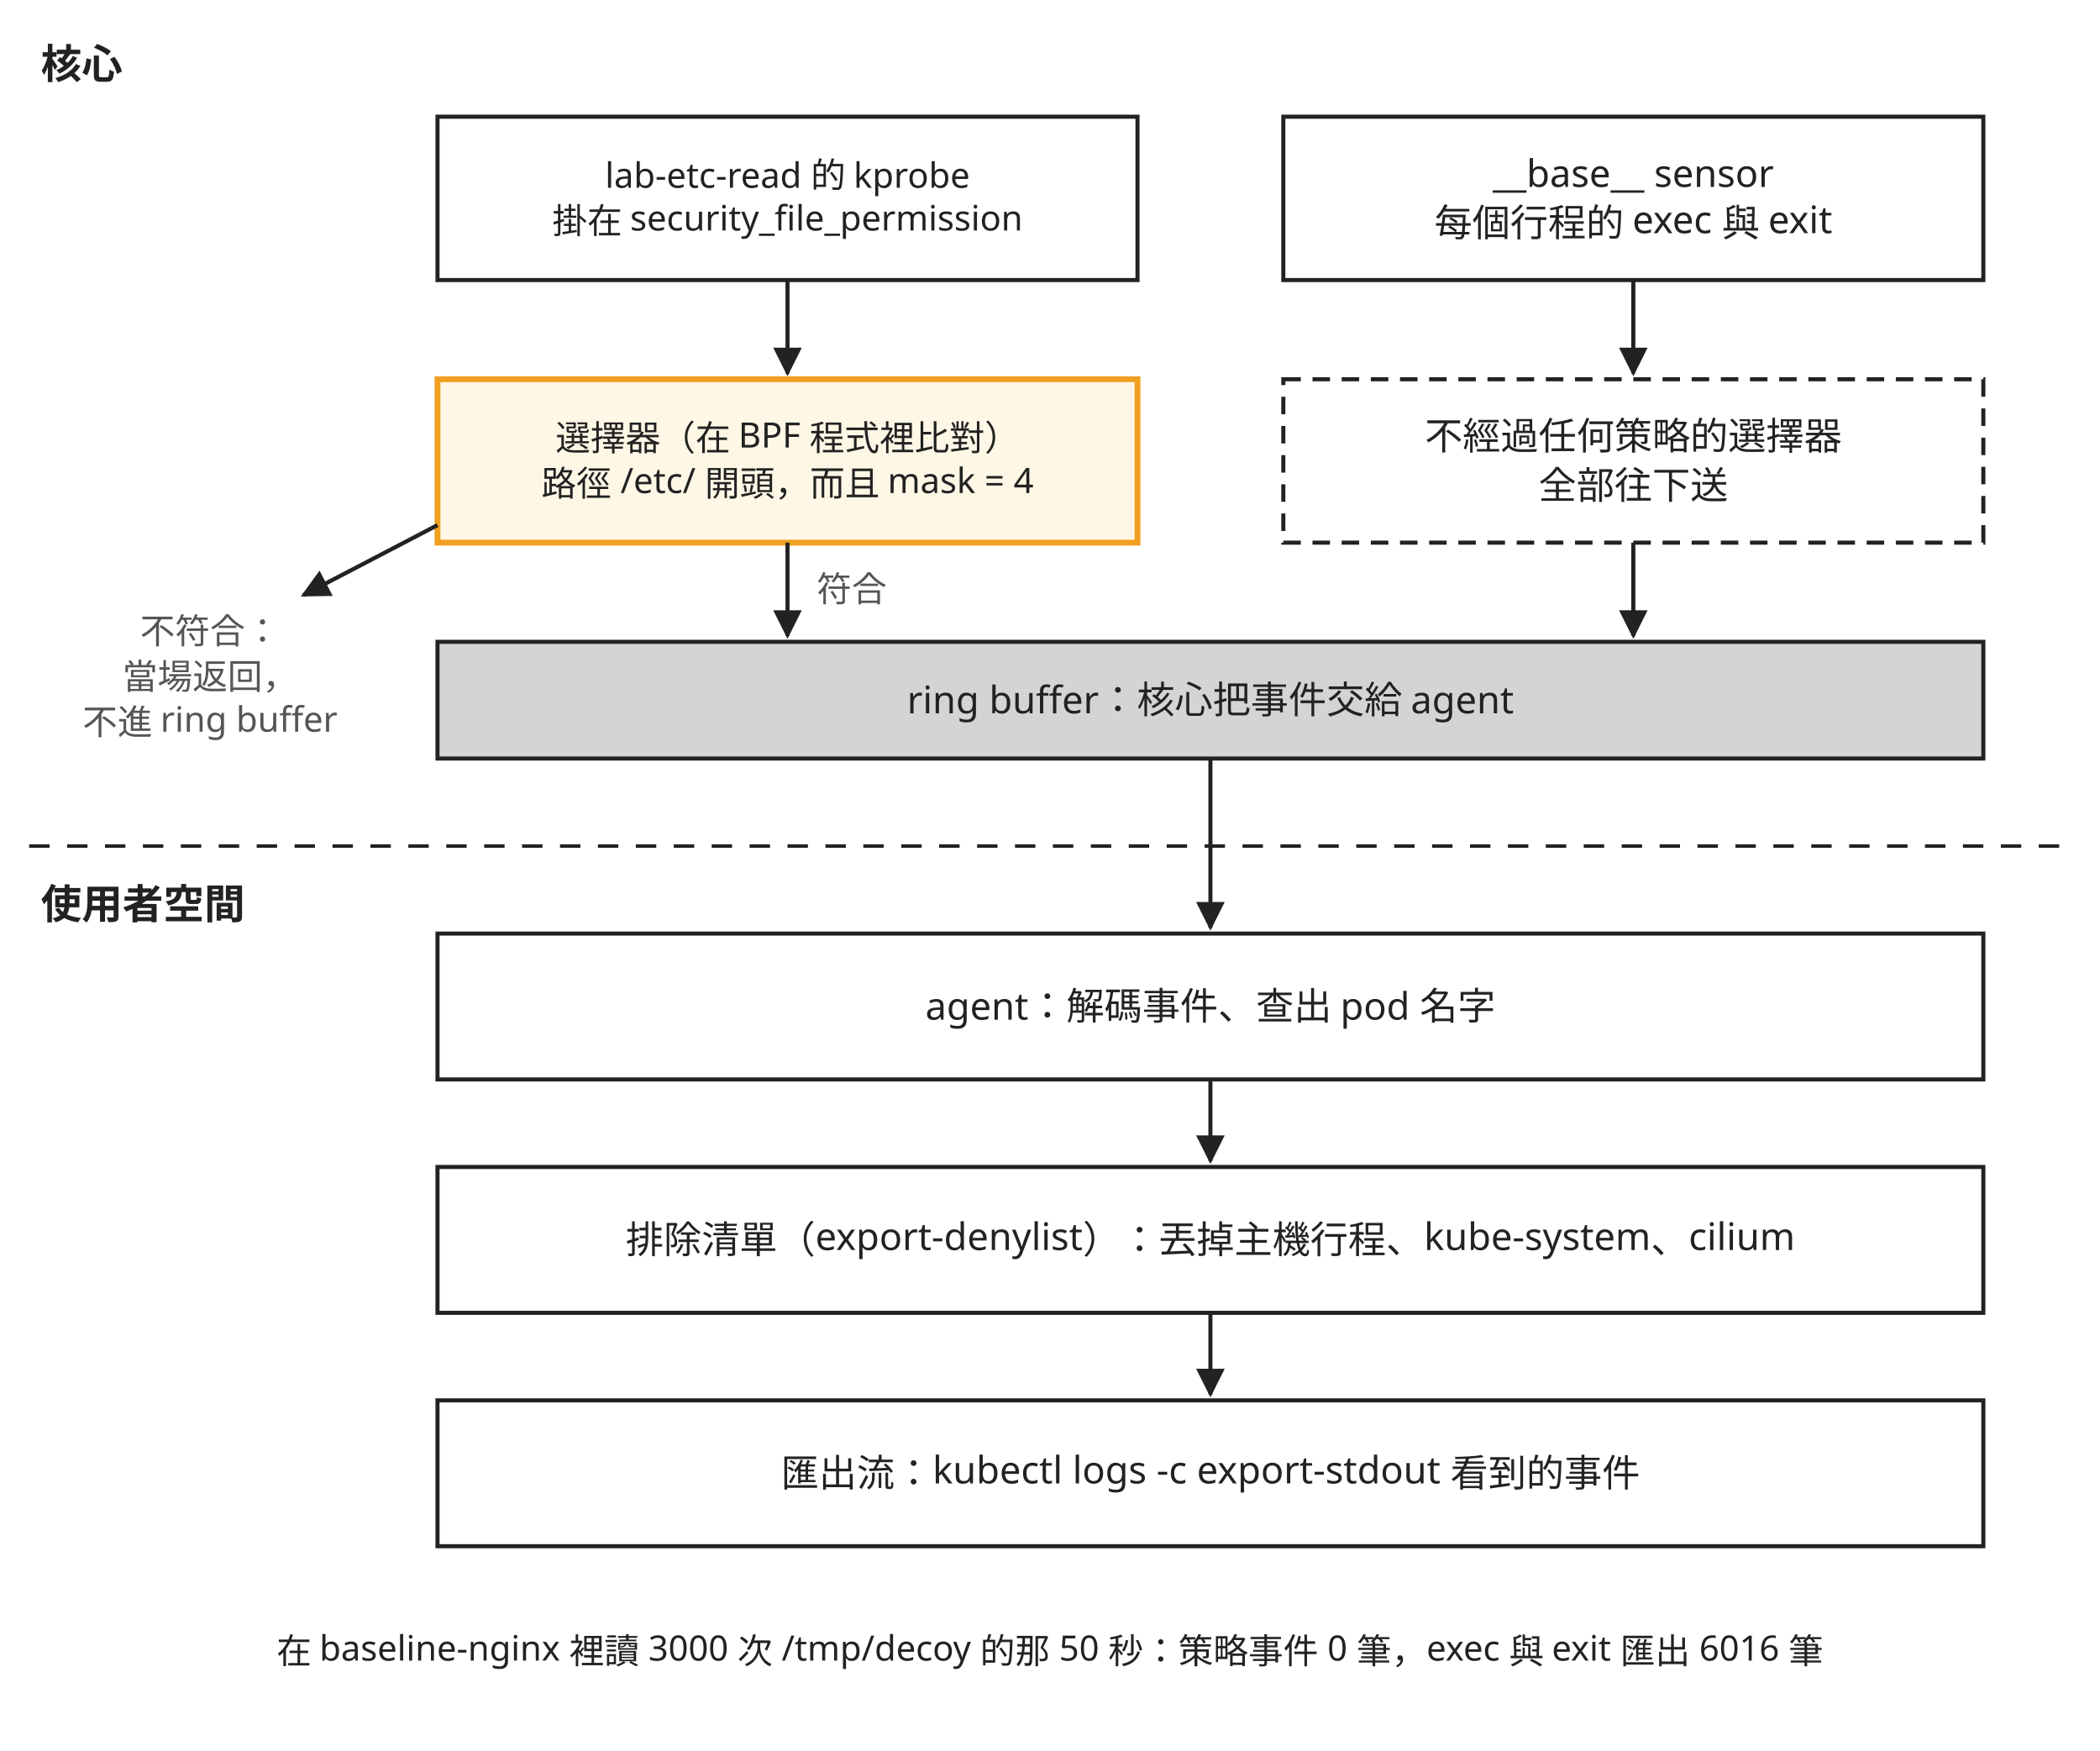
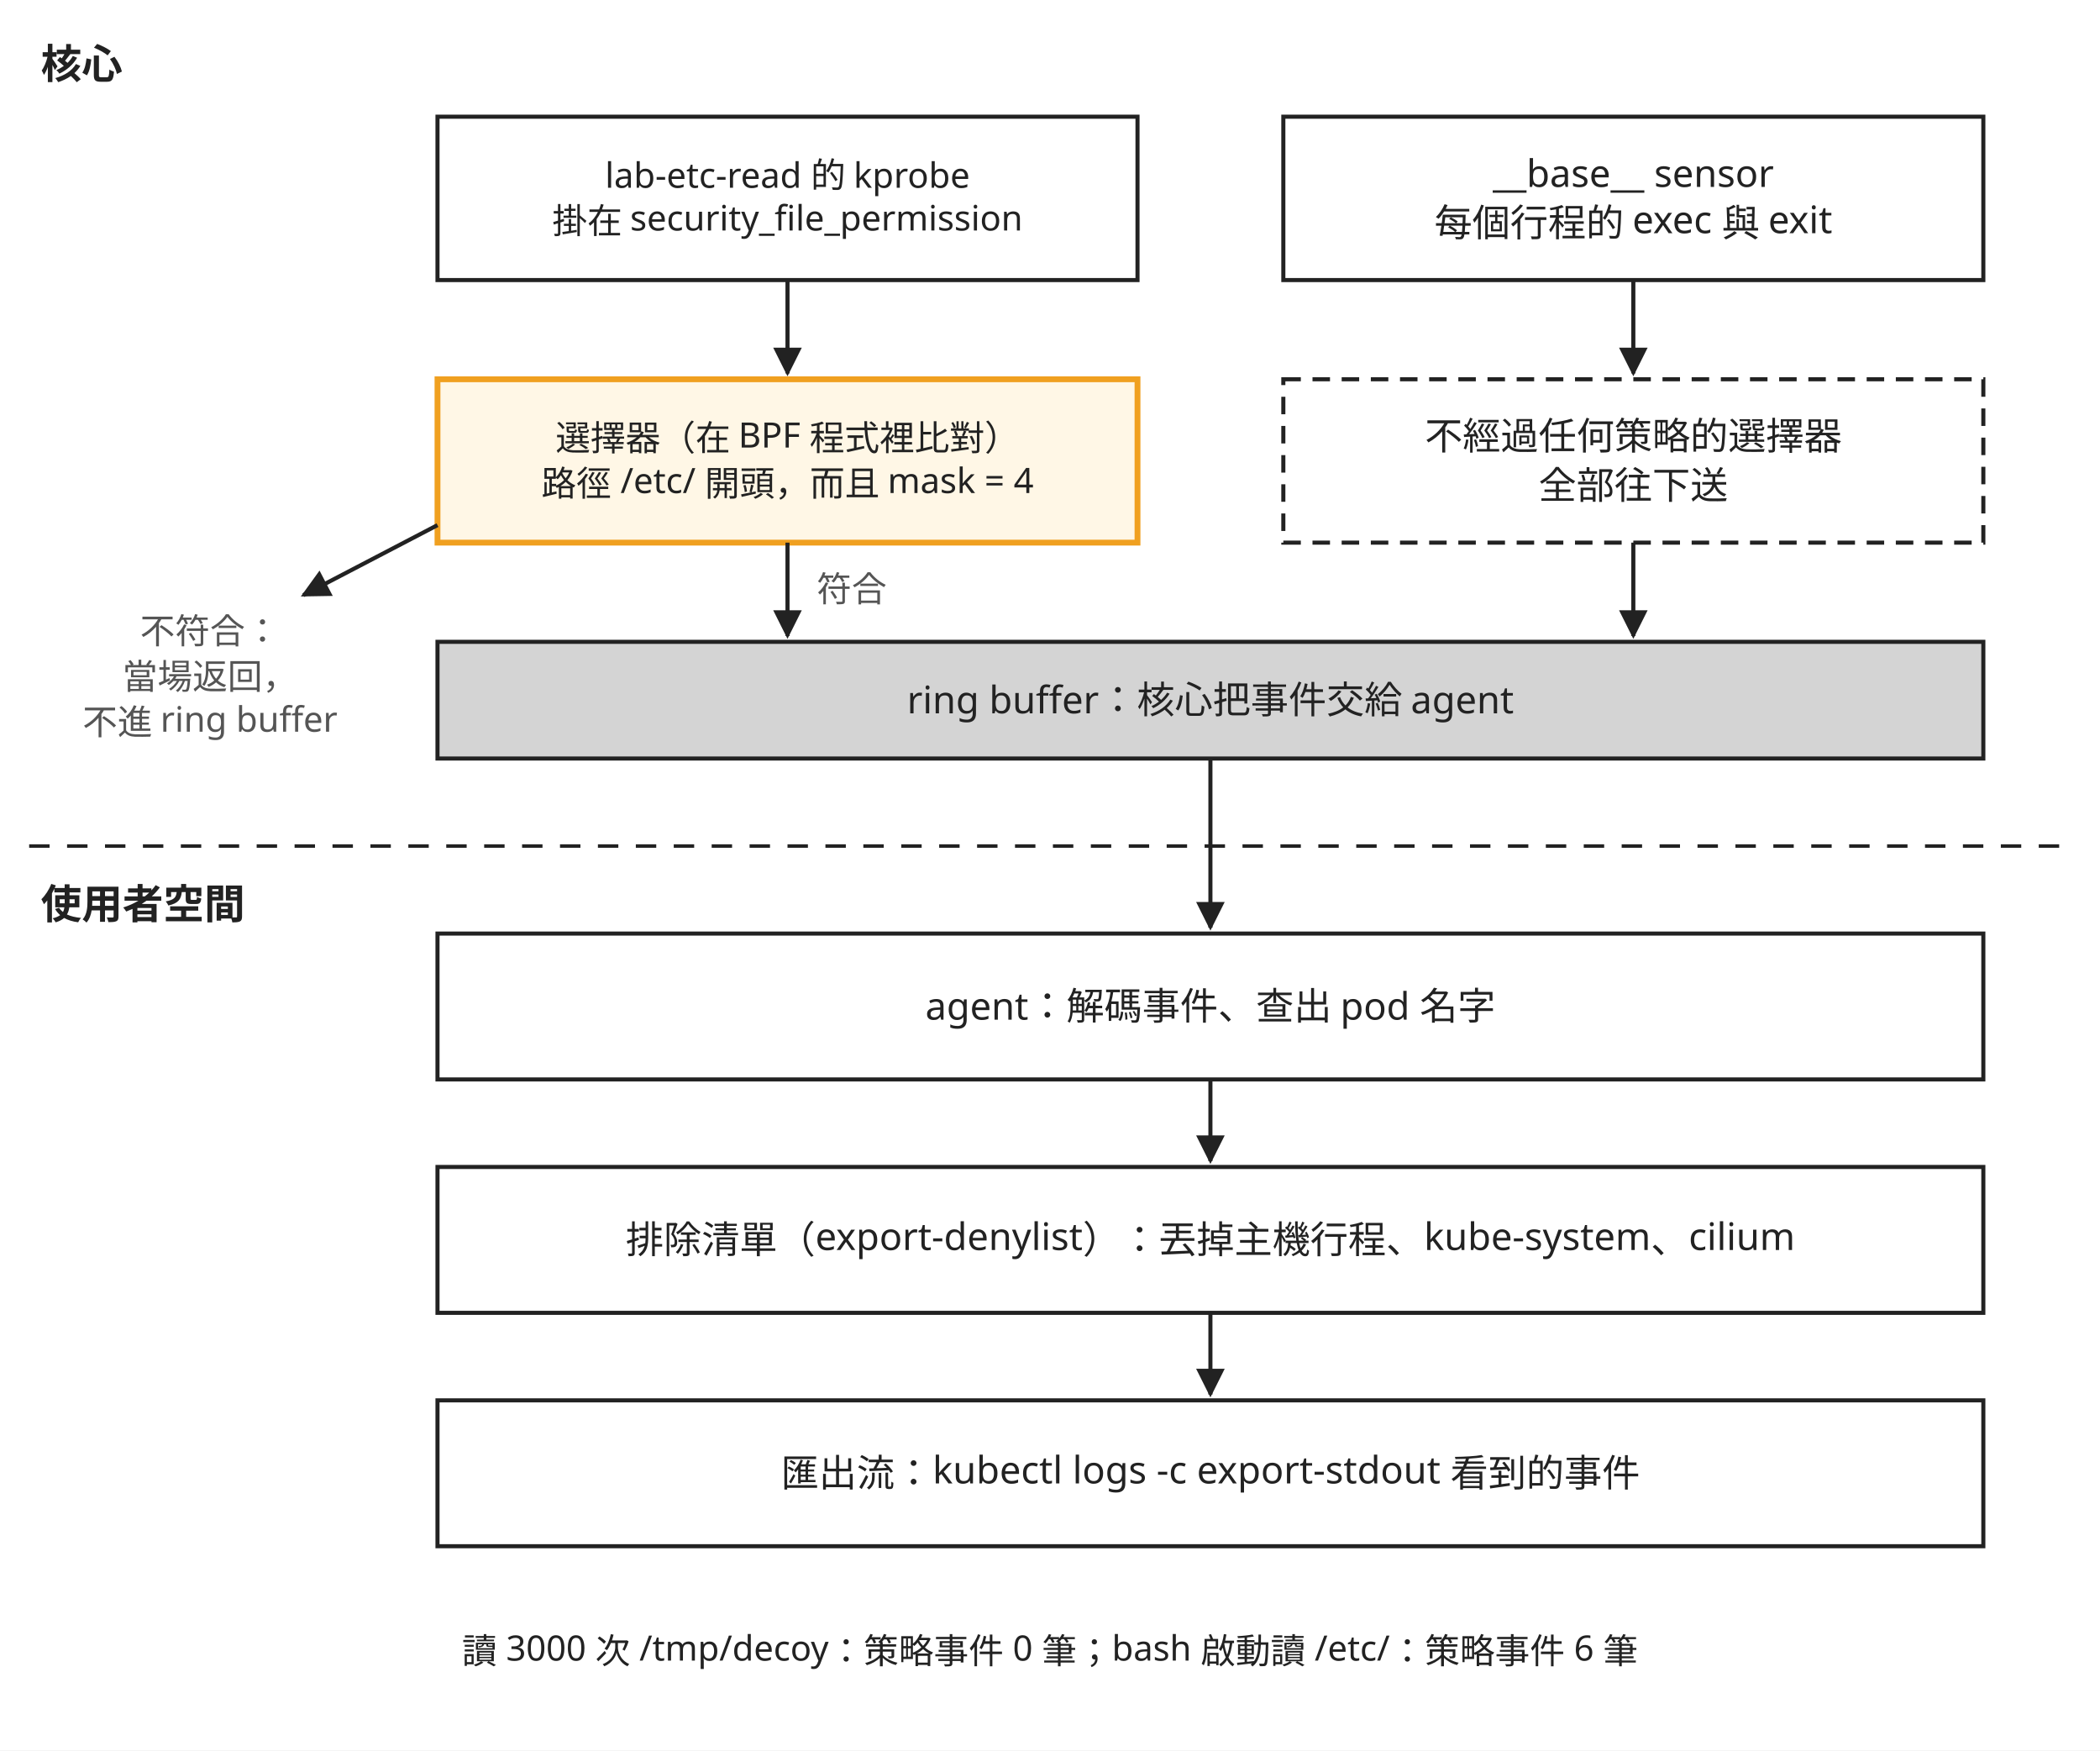
<svg xmlns="http://www.w3.org/2000/svg" viewBox="0 0 720 600" width="720" height="600" font-family="PingFang TC, Noto Sans TC, Microsoft JhengHei, sans-serif">
  <defs>
    <marker id="a" viewBox="0 0 10 10" refX="9" refY="5" markerWidth="7" markerHeight="7" orient="auto-start-reverse">
      <path d="M0,0 L10,5 L0,10 z" fill="#222" />
    </marker>
    <marker id="s" viewBox="0 0 10 10" refX="1" refY="5" markerWidth="7" markerHeight="7" orient="auto-start-reverse">
      <path d="M0,0 L10,5 L0,10 z" fill="#222" />
    </marker>
  </defs>
  <rect width="720" height="600" fill="#fff" />
  <text x="14" y="22.0" font-size="14" text-anchor="start" dominant-baseline="middle" font-weight="bold" fill="#222">核心</text>
  <line x1="10" y1="290" x2="710" y2="290" stroke="#222" stroke-width="1.2" stroke-dasharray="7 6" />
  <text x="14" y="310.0" font-size="14" text-anchor="start" dominant-baseline="middle" font-weight="bold" fill="#222">使用者空間</text>
  <rect x="150" y="40" width="240" height="56" rx="0" fill="#fff" stroke="#222" stroke-width="1.4" />
  <text x="270" y="60.2" font-size="12" text-anchor="middle" dominant-baseline="middle" font-weight="normal" fill="#222">lab-etc-read 的 kprobe</text>
  <text x="270" y="75.8" font-size="12" text-anchor="middle" dominant-baseline="middle" font-weight="normal" fill="#222">掛在 security_file_permission</text>
  <rect x="440" y="40" width="240" height="56" rx="0" fill="#fff" stroke="#222" stroke-width="1.4" />
  <text x="560" y="59.55" font-size="13" text-anchor="middle" dominant-baseline="middle" font-weight="normal" fill="#222">__base__ sensor</text>
  <text x="560" y="76.45" font-size="13" text-anchor="middle" dominant-baseline="middle" font-weight="normal" fill="#222">每個行程的 exec 與 exit</text>
  <line x1="270" y1="96" x2="270" y2="128" stroke="#222" stroke-width="1.4" marker-end="url(#a)" />
  <line x1="560" y1="96" x2="560" y2="128" stroke="#222" stroke-width="1.4" marker-end="url(#a)" />
  <rect x="150" y="130" width="240" height="56" rx="0" fill="#fff7e6" stroke="#f0a020" stroke-width="2" />
  <text x="270" y="150.2" font-size="12" text-anchor="middle" dominant-baseline="middle" font-weight="normal" fill="#222">選擇器（在 BPF 程式裡比對）</text>
  <text x="270" y="165.8" font-size="12" text-anchor="middle" dominant-baseline="middle" font-weight="normal" fill="#222">路徑 /etc/ 開頭，而且 mask = 4</text>
  <rect x="440" y="130" width="240" height="56" rx="0" fill="#fff" stroke="#222" stroke-width="1.4" stroke-dasharray="6 4" />
  <text x="560" y="149.55" font-size="13" text-anchor="middle" dominant-baseline="middle" font-weight="normal" fill="#222">不經過任何策略的選擇器</text>
  <text x="560" y="166.45" font-size="13" text-anchor="middle" dominant-baseline="middle" font-weight="normal" fill="#222">全部往下送</text>
  <line x1="150" y1="180" x2="104" y2="204" stroke="#222" stroke-width="1.4" marker-end="url(#a)" />
  <text x="72" y="216.4" font-size="12" text-anchor="middle" dominant-baseline="middle" font-weight="normal" fill="#555">不符合：</text>
  <text x="72" y="232.0" font-size="12" text-anchor="middle" dominant-baseline="middle" font-weight="normal" fill="#555">當場返回，</text>
  <text x="72" y="247.6" font-size="12" text-anchor="middle" dominant-baseline="middle" font-weight="normal" fill="#555">不進 ring buffer</text>
  <line x1="270" y1="186" x2="270" y2="218" stroke="#222" stroke-width="1.4" marker-end="url(#a)" />
  <text x="280" y="202.0" font-size="12" text-anchor="start" dominant-baseline="middle" font-weight="normal" fill="#555">符合</text>
  <line x1="560" y1="186" x2="560" y2="218" stroke="#222" stroke-width="1.4" marker-end="url(#a)" />
  <rect x="150" y="220" width="530" height="40" rx="0" fill="#d4d4d4" stroke="#222" stroke-width="1.4" />
  <text x="415" y="240.0" font-size="13" text-anchor="middle" dominant-baseline="middle" font-weight="normal" fill="#222">ring buffer：核心把事件交給 agent</text>
  <line x1="415" y1="260" x2="415" y2="318" stroke="#222" stroke-width="1.4" marker-end="url(#a)" />
  <rect x="150" y="320" width="530" height="50" rx="0" fill="#fff" stroke="#222" stroke-width="1.4" />
  <text x="415" y="345.0" font-size="13" text-anchor="middle" dominant-baseline="middle" font-weight="normal" fill="#222">agent：解碼事件、查出 pod 名字</text>
  <line x1="415" y1="370" x2="415" y2="398" stroke="#222" stroke-width="1.4" marker-end="url(#a)" />
  <rect x="150" y="400" width="530" height="50" rx="0" fill="#fff" stroke="#222" stroke-width="1.4" />
  <text x="415" y="425.0" font-size="13" text-anchor="middle" dominant-baseline="middle" font-weight="normal" fill="#222">排除清單（export-denylist）：丟掉主機行程、kube-system、cilium</text>
  <line x1="415" y1="450" x2="415" y2="478" stroke="#222" stroke-width="1.4" marker-end="url(#a)" />
  <rect x="150" y="480" width="530" height="50" rx="0" fill="#fff" stroke="#222" stroke-width="1.4" />
  <text x="415" y="505.0" font-size="13" text-anchor="middle" dominant-baseline="middle" font-weight="normal" fill="#222">匯出流：kubectl logs -c export-stdout 看到的事件</text>
-   <text x="360" y="566.0" font-size="12" text-anchor="middle" dominant-baseline="middle" font-weight="normal" fill="#222">在 baseline-nginx 裡讀 3000 次 /tmp/decoy 的那 50 秒：策略事件 0 筆，exec 與 exit 匯出 6016 筆</text>
+   <text x="360" y="566.0" font-size="12" text-anchor="middle" dominant-baseline="middle" font-weight="normal" fill="#222">讀 3000 次 /tmp/decoy：策略事件 0 筆；bash 啟動讀 /etc/：策略事件 6 筆</text>
</svg>
